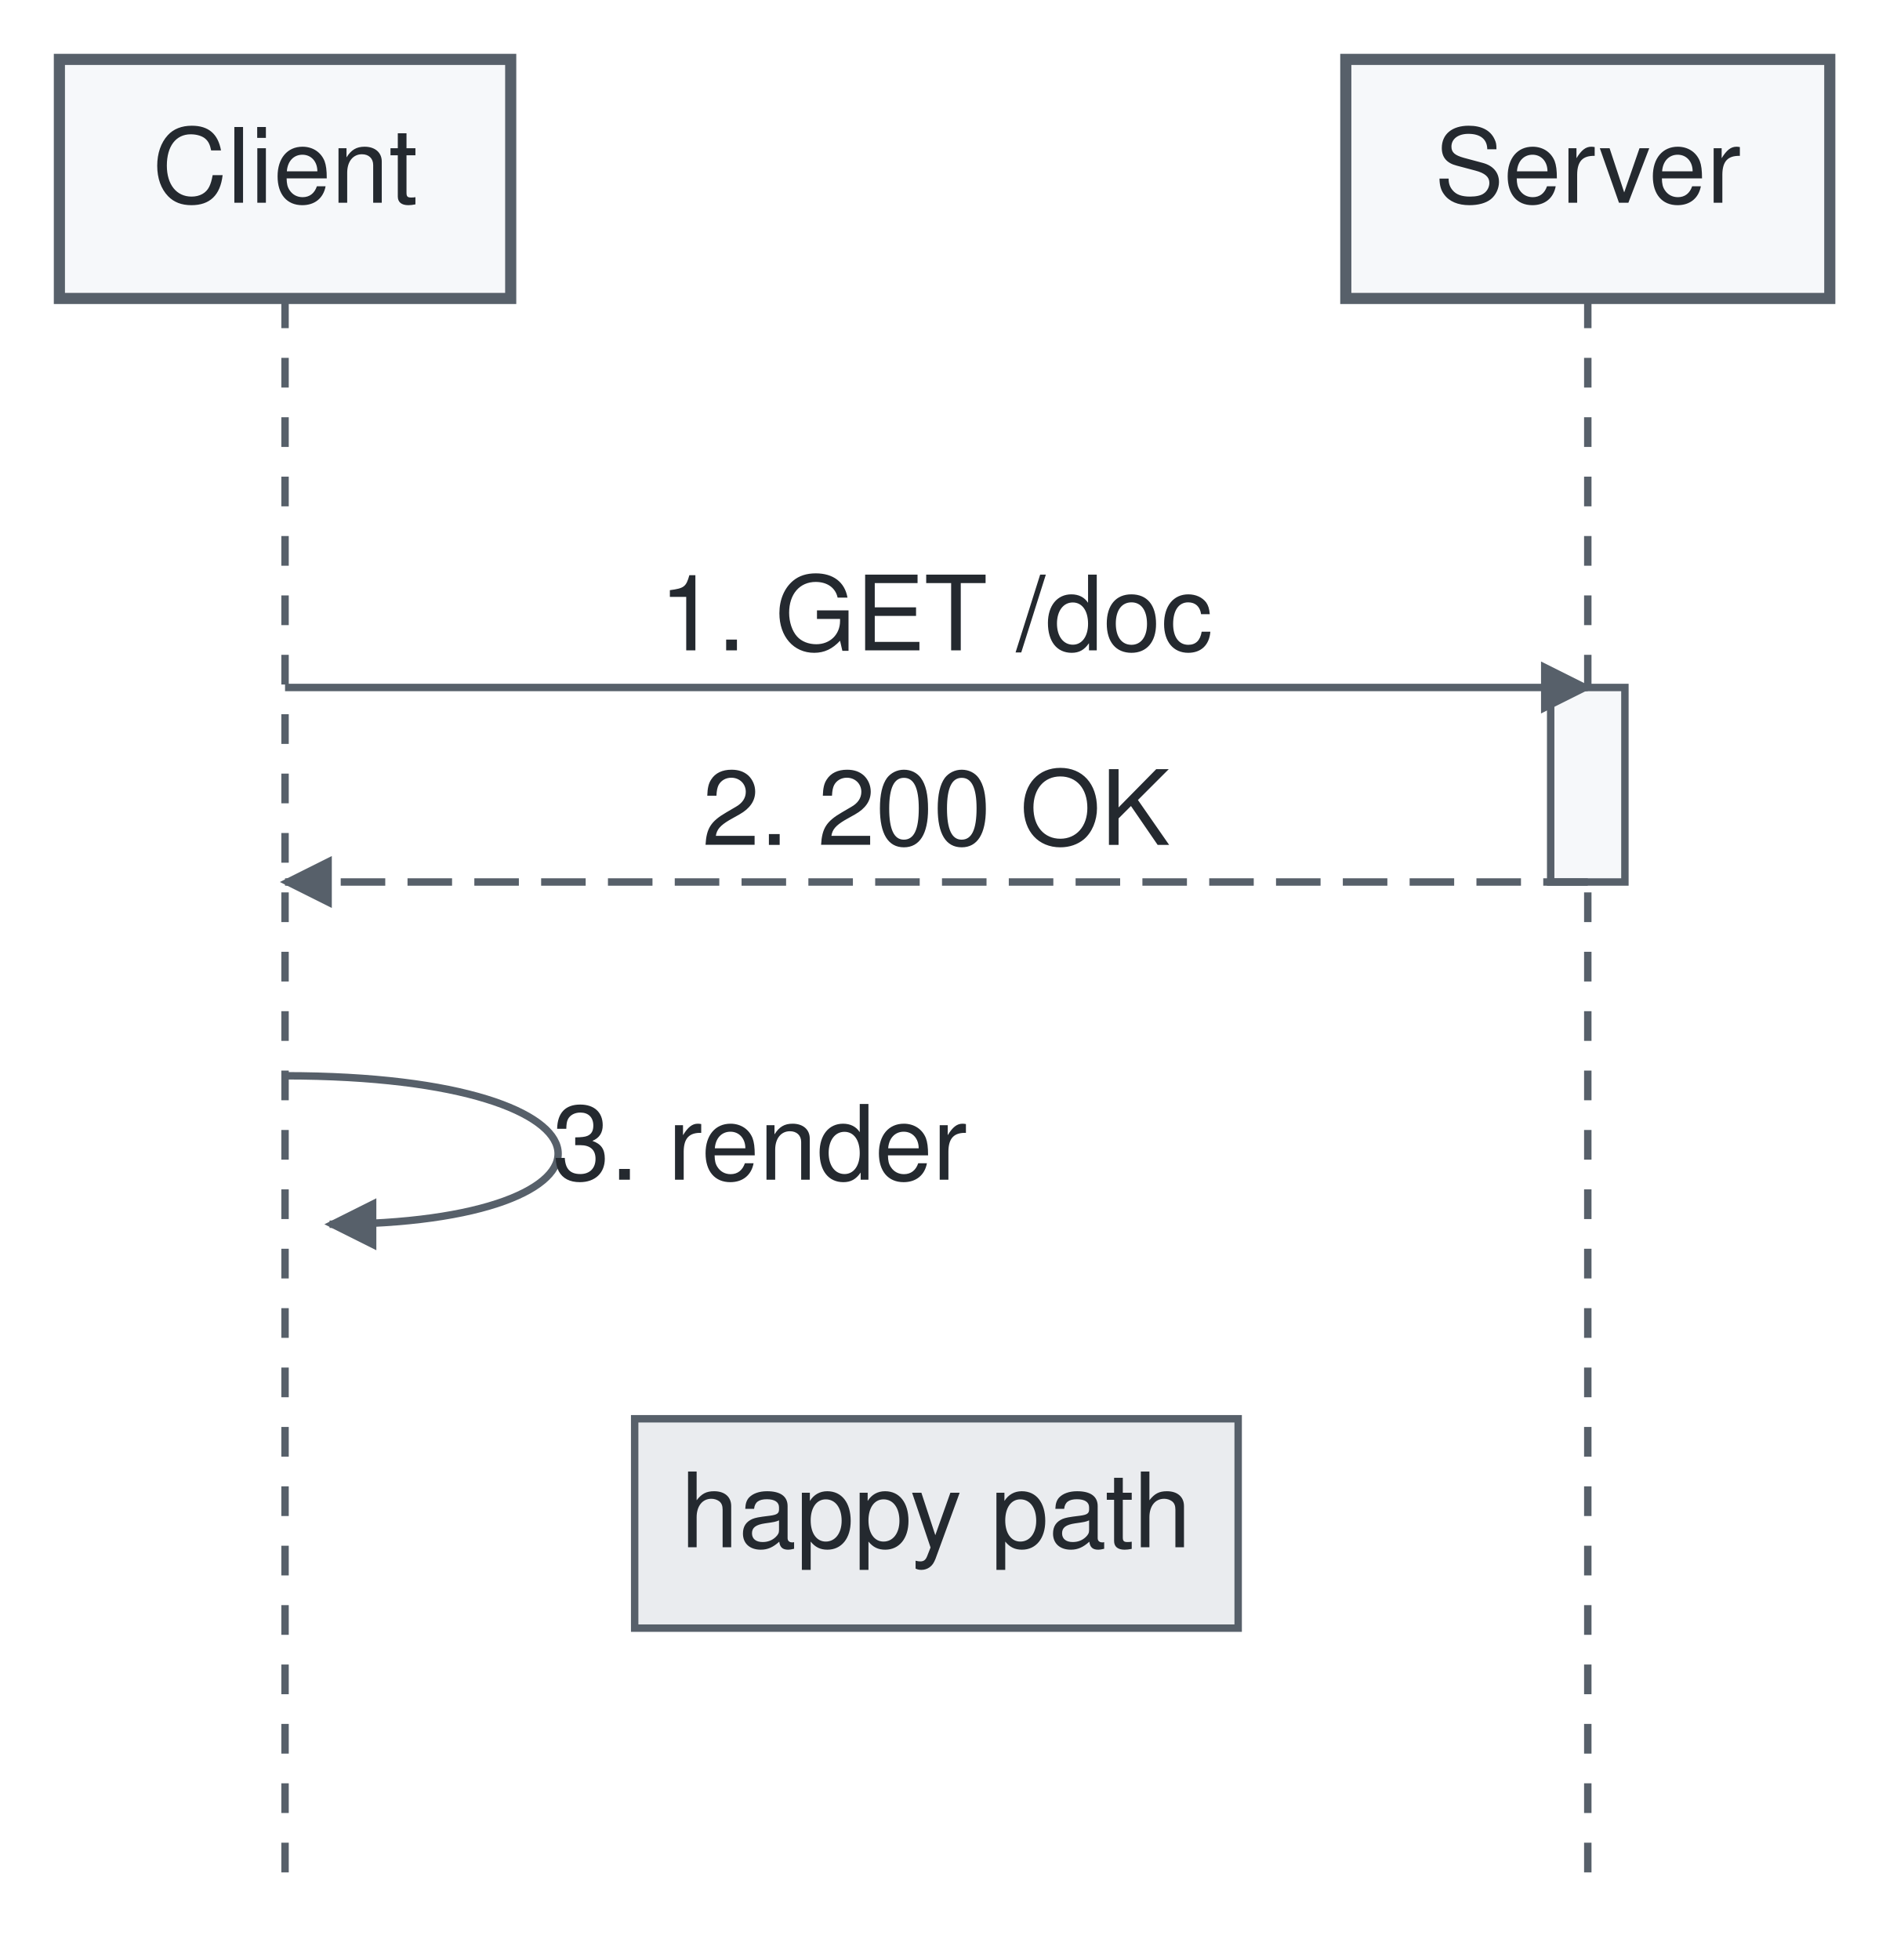
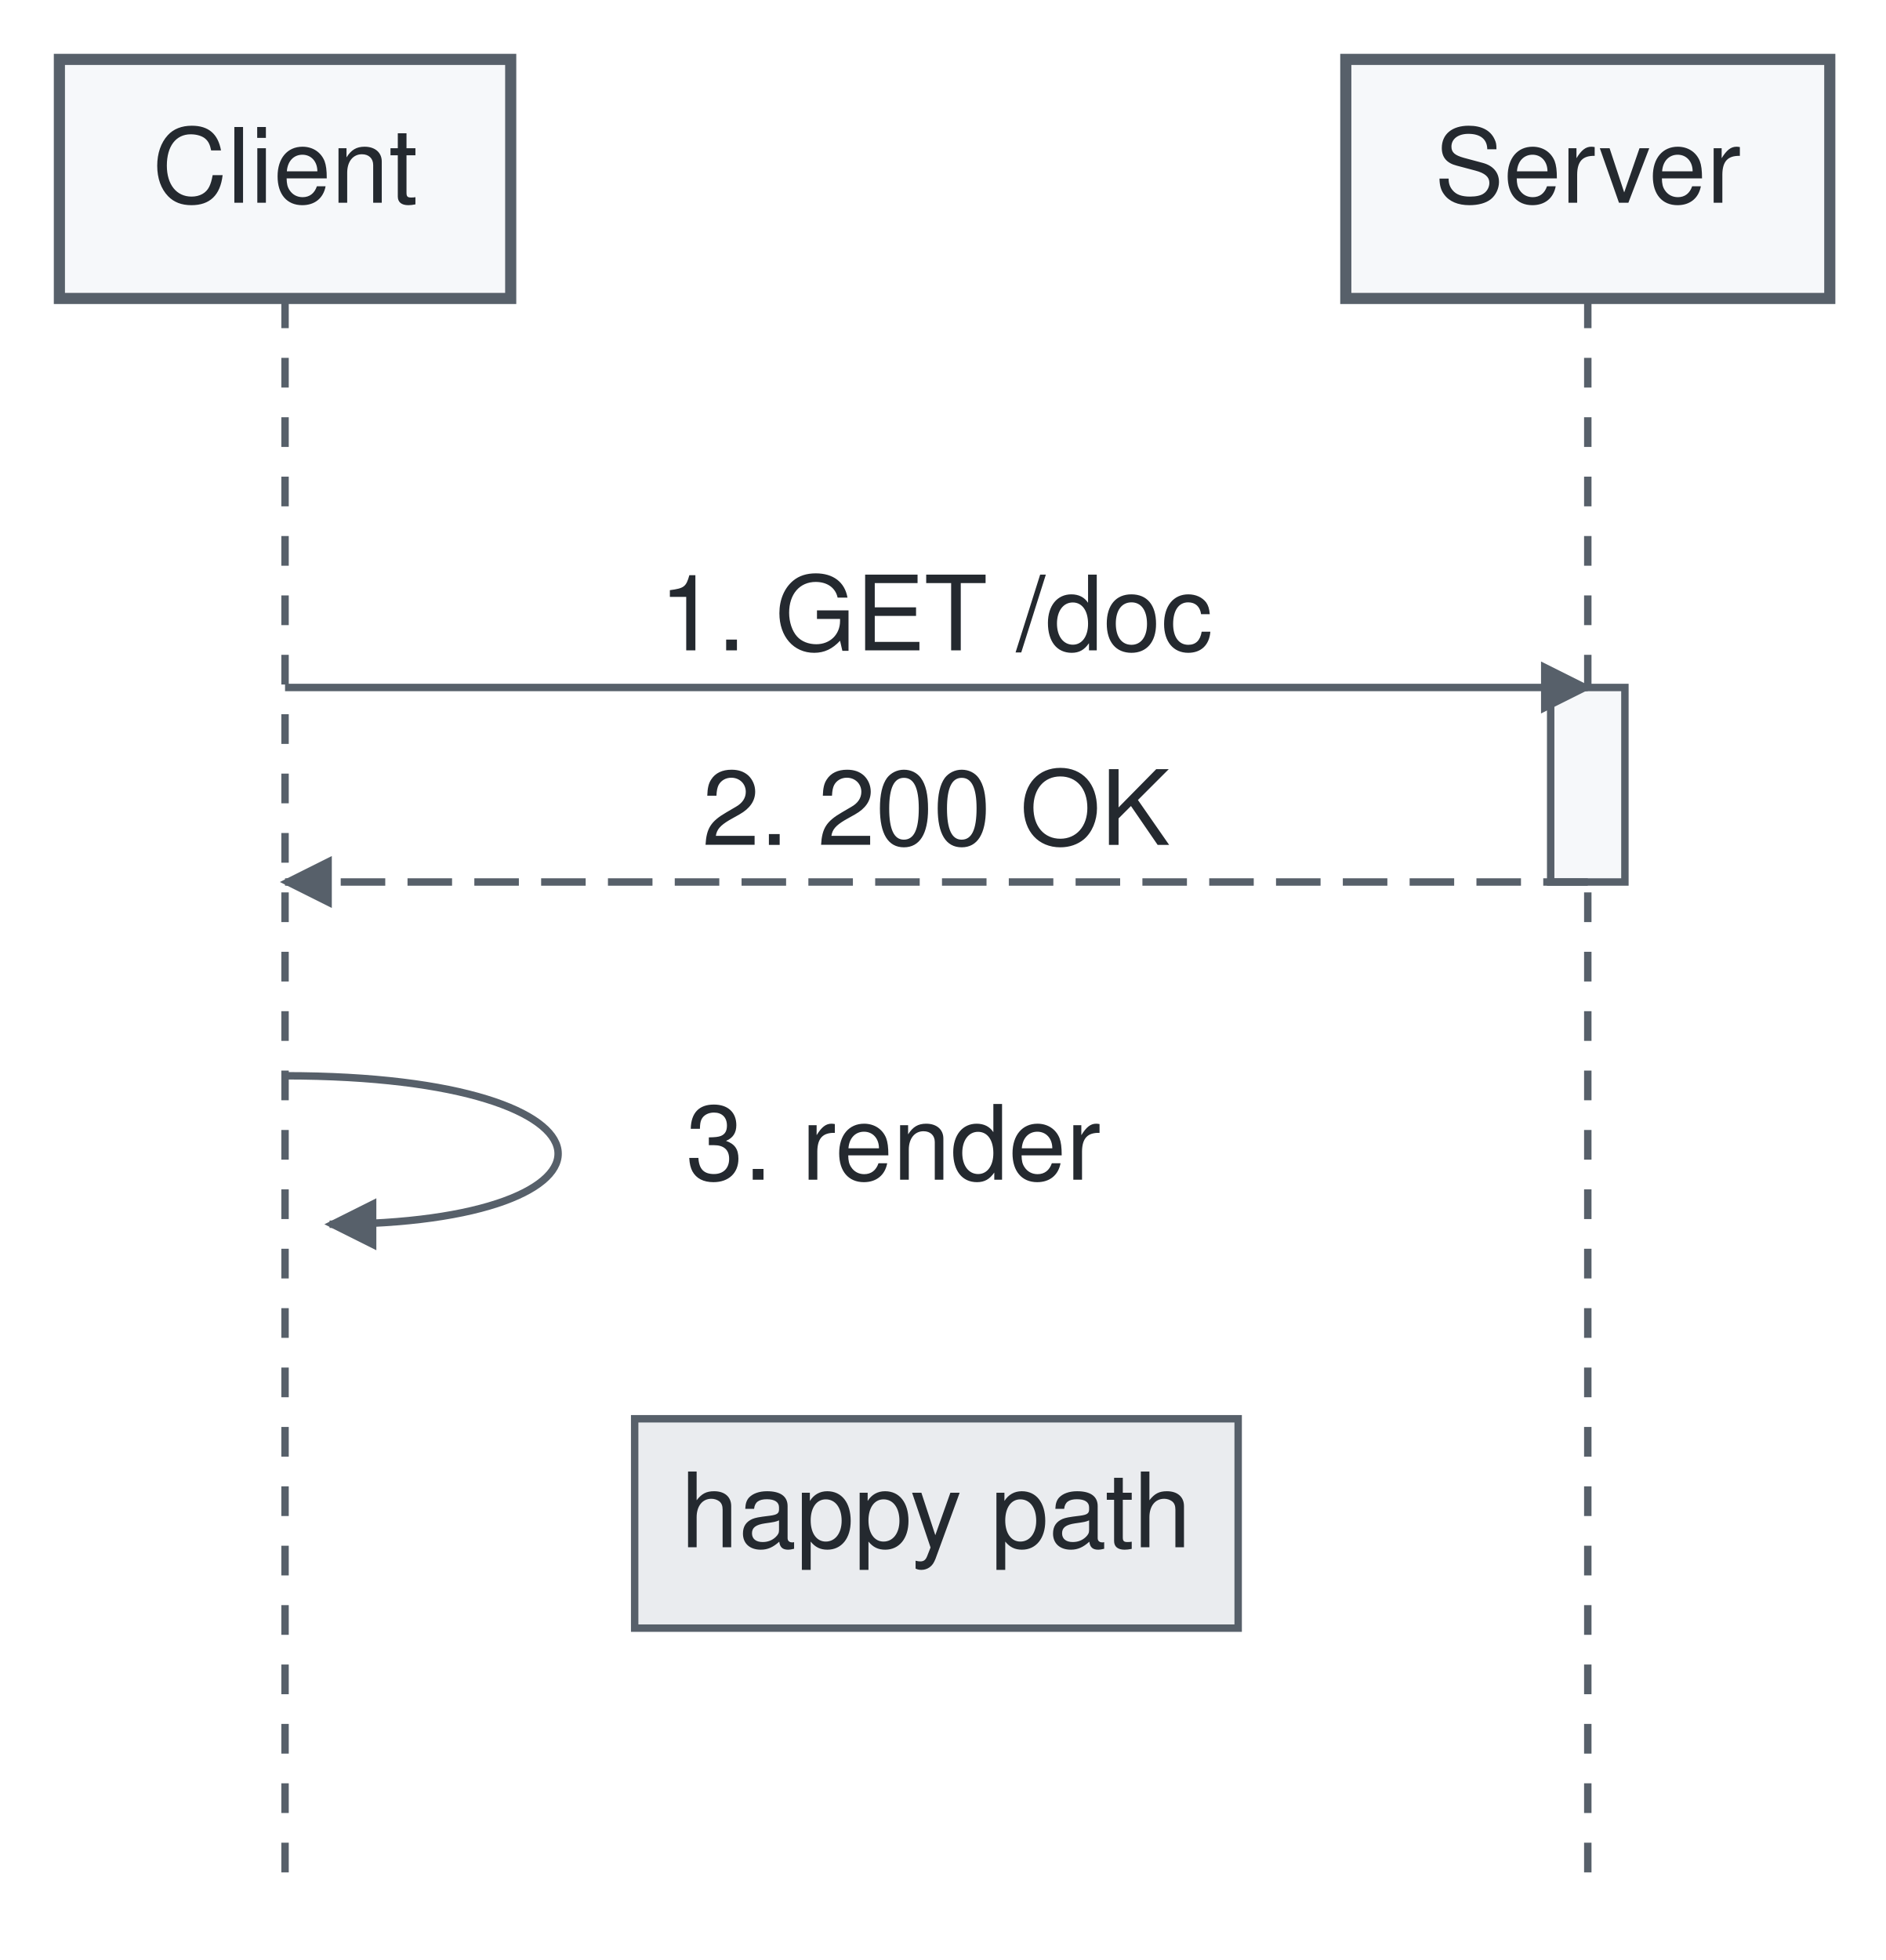
<svg xmlns="http://www.w3.org/2000/svg" class="mermaid-svg" width="254" height="264" viewBox="0 0 254 264" font-family="-apple-system, BlinkMacSystemFont, &quot;Segoe UI&quot;, Helvetica, Arial, sans-serif" font-size="14">
  <defs>
    <marker id="arrow" viewBox="0 0 10 10" refX="9" refY="5" markerWidth="7" markerHeight="7" orient="auto-start-reverse">
      <path d="M 0 0 L 10 5 L 0 10 z" fill="#57606a" />
    </marker>
    <marker id="cross" viewBox="0 0 10 10" refX="5" refY="5" markerWidth="8" markerHeight="8" orient="auto">
      <path d="M 2 2 L 8 8 M 8 2 L 2 8" stroke="#57606a" stroke-width="1.5" />
    </marker>
  </defs>
  <line class="lifeline" x1="38.4" y1="40.2" x2="38.4" y2="255.5" stroke="#57606a" stroke-dasharray="4,4" />
  <line class="lifeline" x1="213.9" y1="40.2" x2="213.9" y2="255.5" stroke="#57606a" stroke-dasharray="4,4" />
  <rect class="activation" x="208.9" y="92.6" width="10.0" height="26.2" fill="#f6f8fa" stroke="#57606a" />
  <line class="seq-msg" x1="38.4" y1="92.6" x2="213.9" y2="92.6" stroke="#57606a" marker-end="url(#arrow)" />
  <text x="126.1" y="87.6" text-anchor="middle" fill="#24292f">1. GET /doc</text>
  <line class="seq-msg" x1="213.9" y1="118.8" x2="38.4" y2="118.8" stroke="#57606a" stroke-dasharray="6,3" marker-end="url(#arrow)" />
  <text x="126.1" y="113.8" text-anchor="middle" fill="#24292f">2. 200 OK</text>
  <path class="seq-msg" d="M 38.4 144.9 C 86.4 144.9 86.4 164.9 44.4 164.9" fill="none" stroke="#57606a" marker-end="url(#arrow)" />
-   <text x="74.4" y="158.9" fill="#24292f">3. render</text>
+   <text x="92.4" y="158.9" fill="#24292f">3. render</text>
  <rect x="85.5" y="191.1" width="81.3" height="28.2" fill="#eaecef" stroke="#57606a" />
  <text x="126.1" y="205.2" text-anchor="middle" dominant-baseline="central" fill="#24292f">happy path</text>
  <rect x="8.0" y="8.0" width="60.8" height="32.2" fill="#f6f8fa" stroke="#57606a" stroke-width="1.5" />
  <text x="38.4" y="24.1" text-anchor="middle" dominant-baseline="central" fill="#24292f">Client</text>
  <rect x="181.3" y="8.0" width="65.2" height="32.2" fill="#f6f8fa" stroke="#57606a" stroke-width="1.5" />
  <text x="213.9" y="24.1" text-anchor="middle" dominant-baseline="central" fill="#24292f">Server</text>
</svg>
